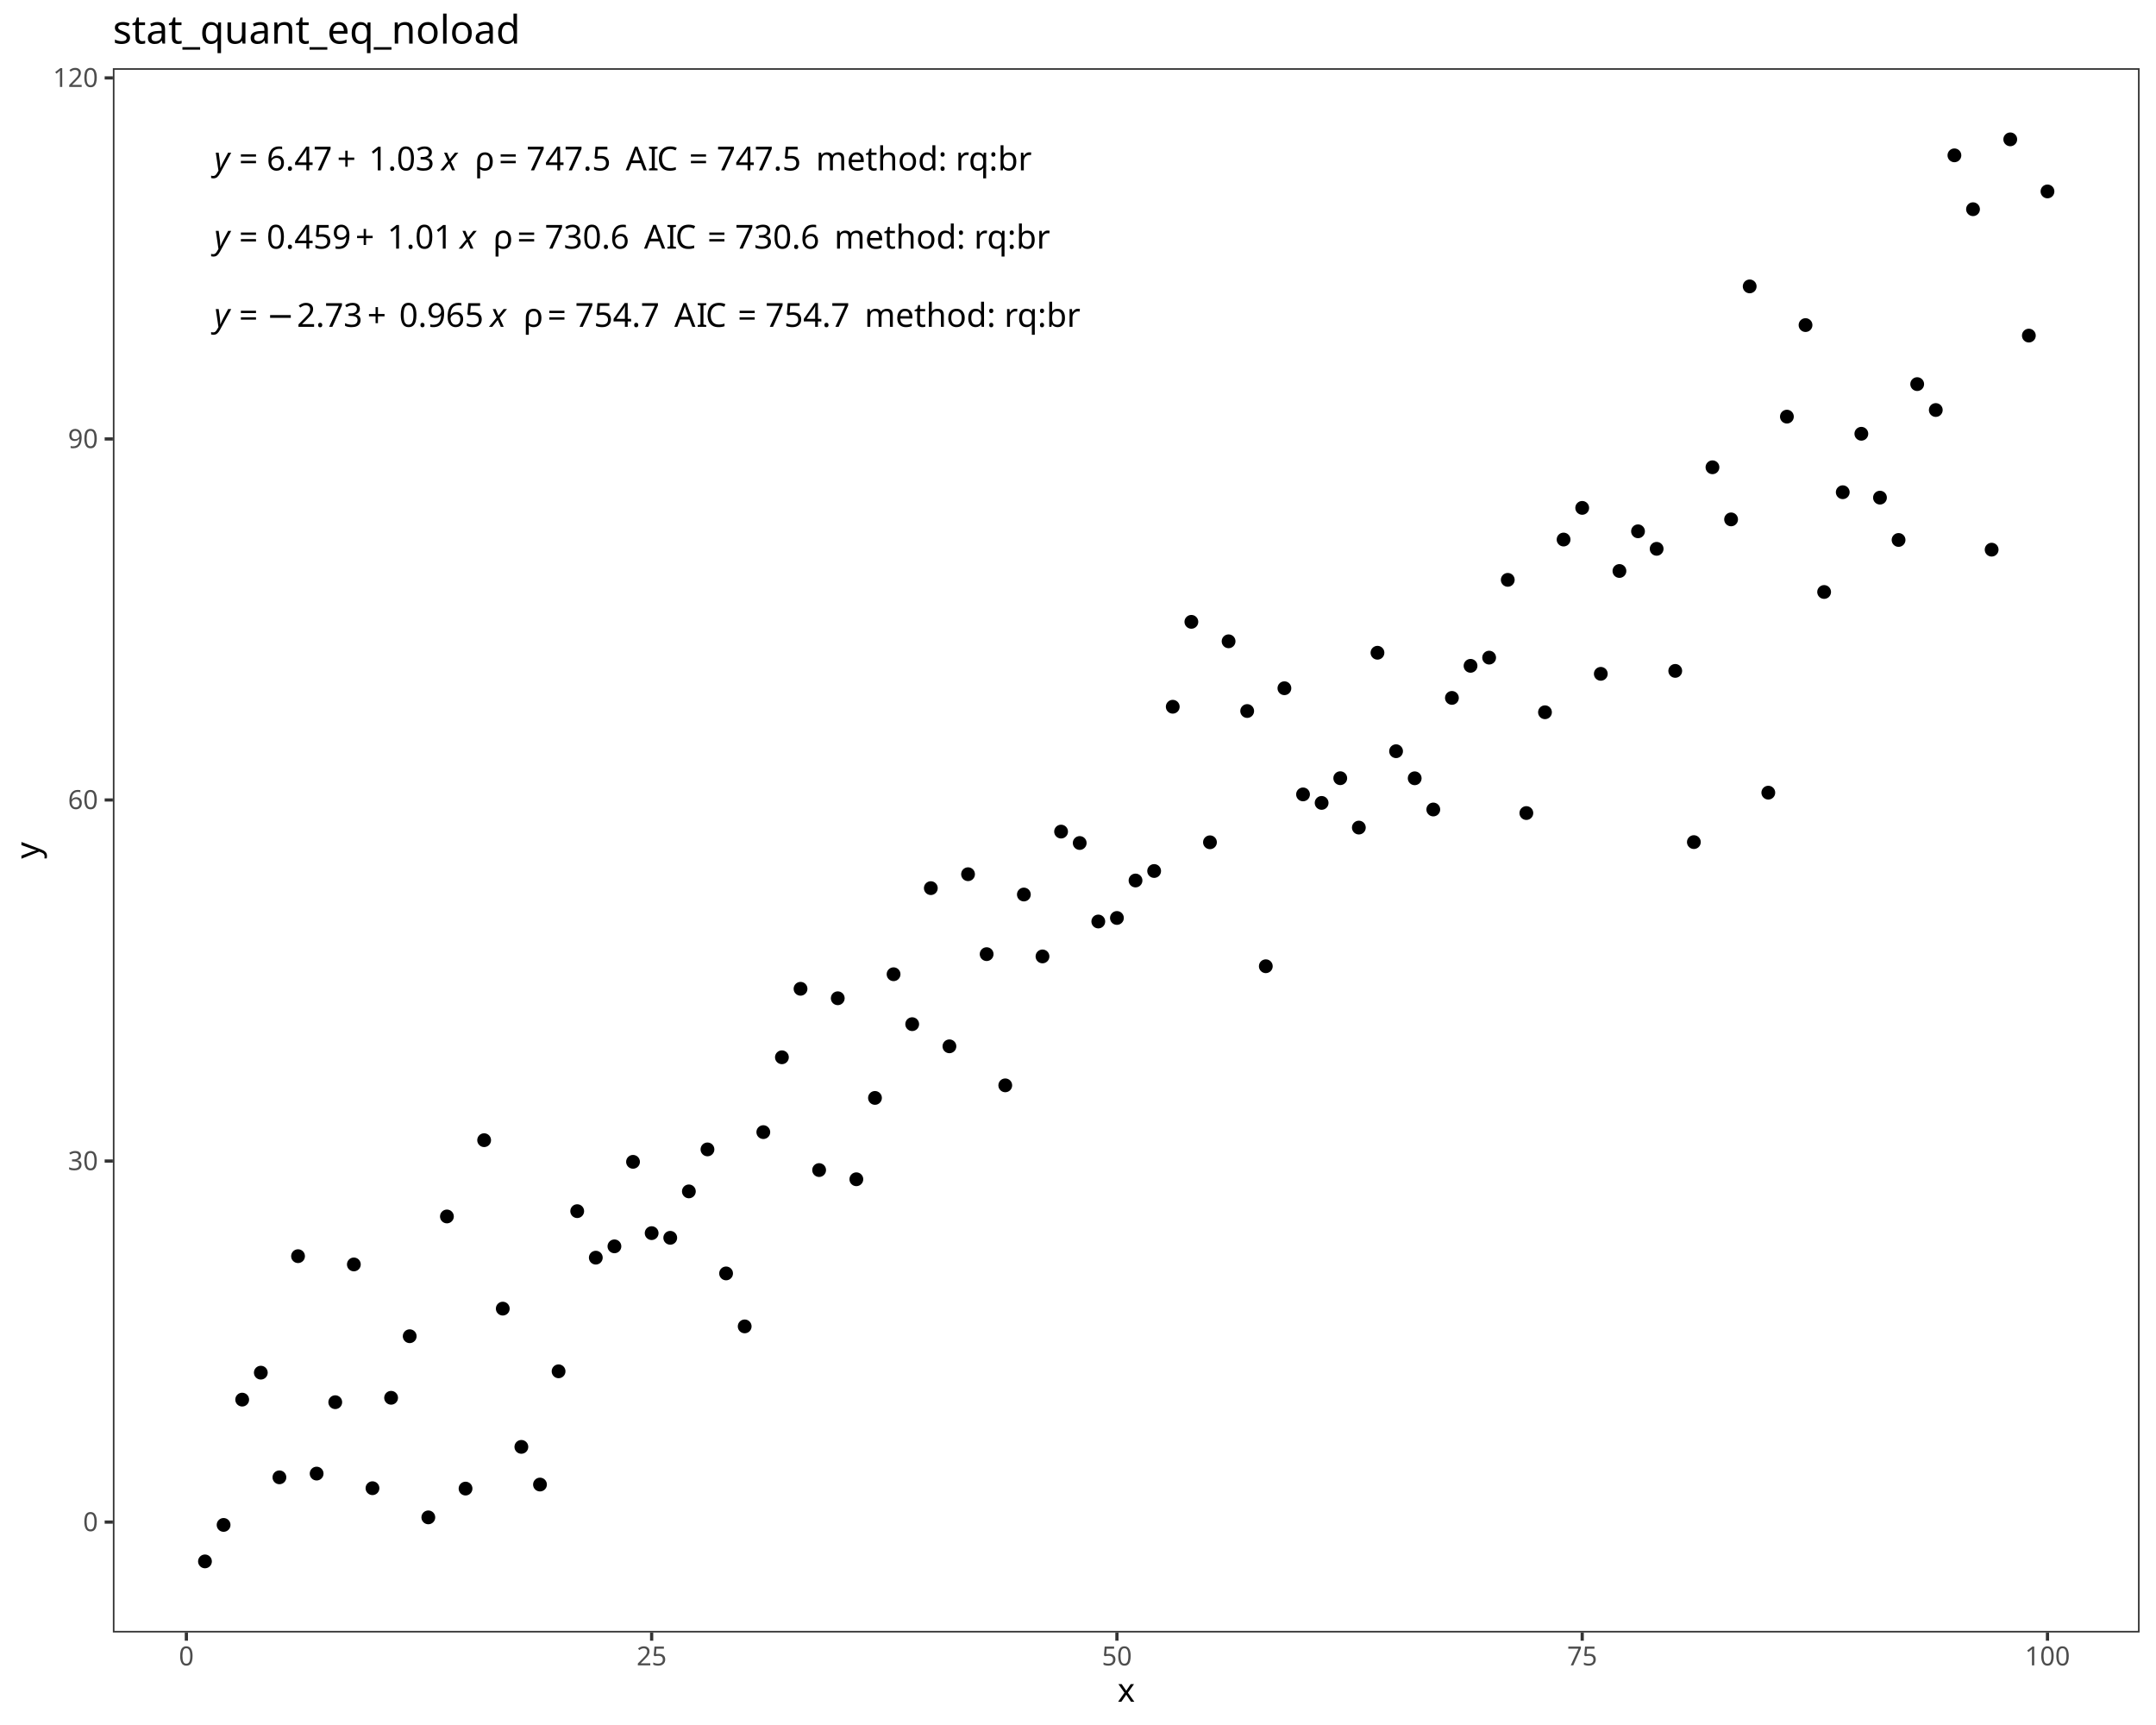
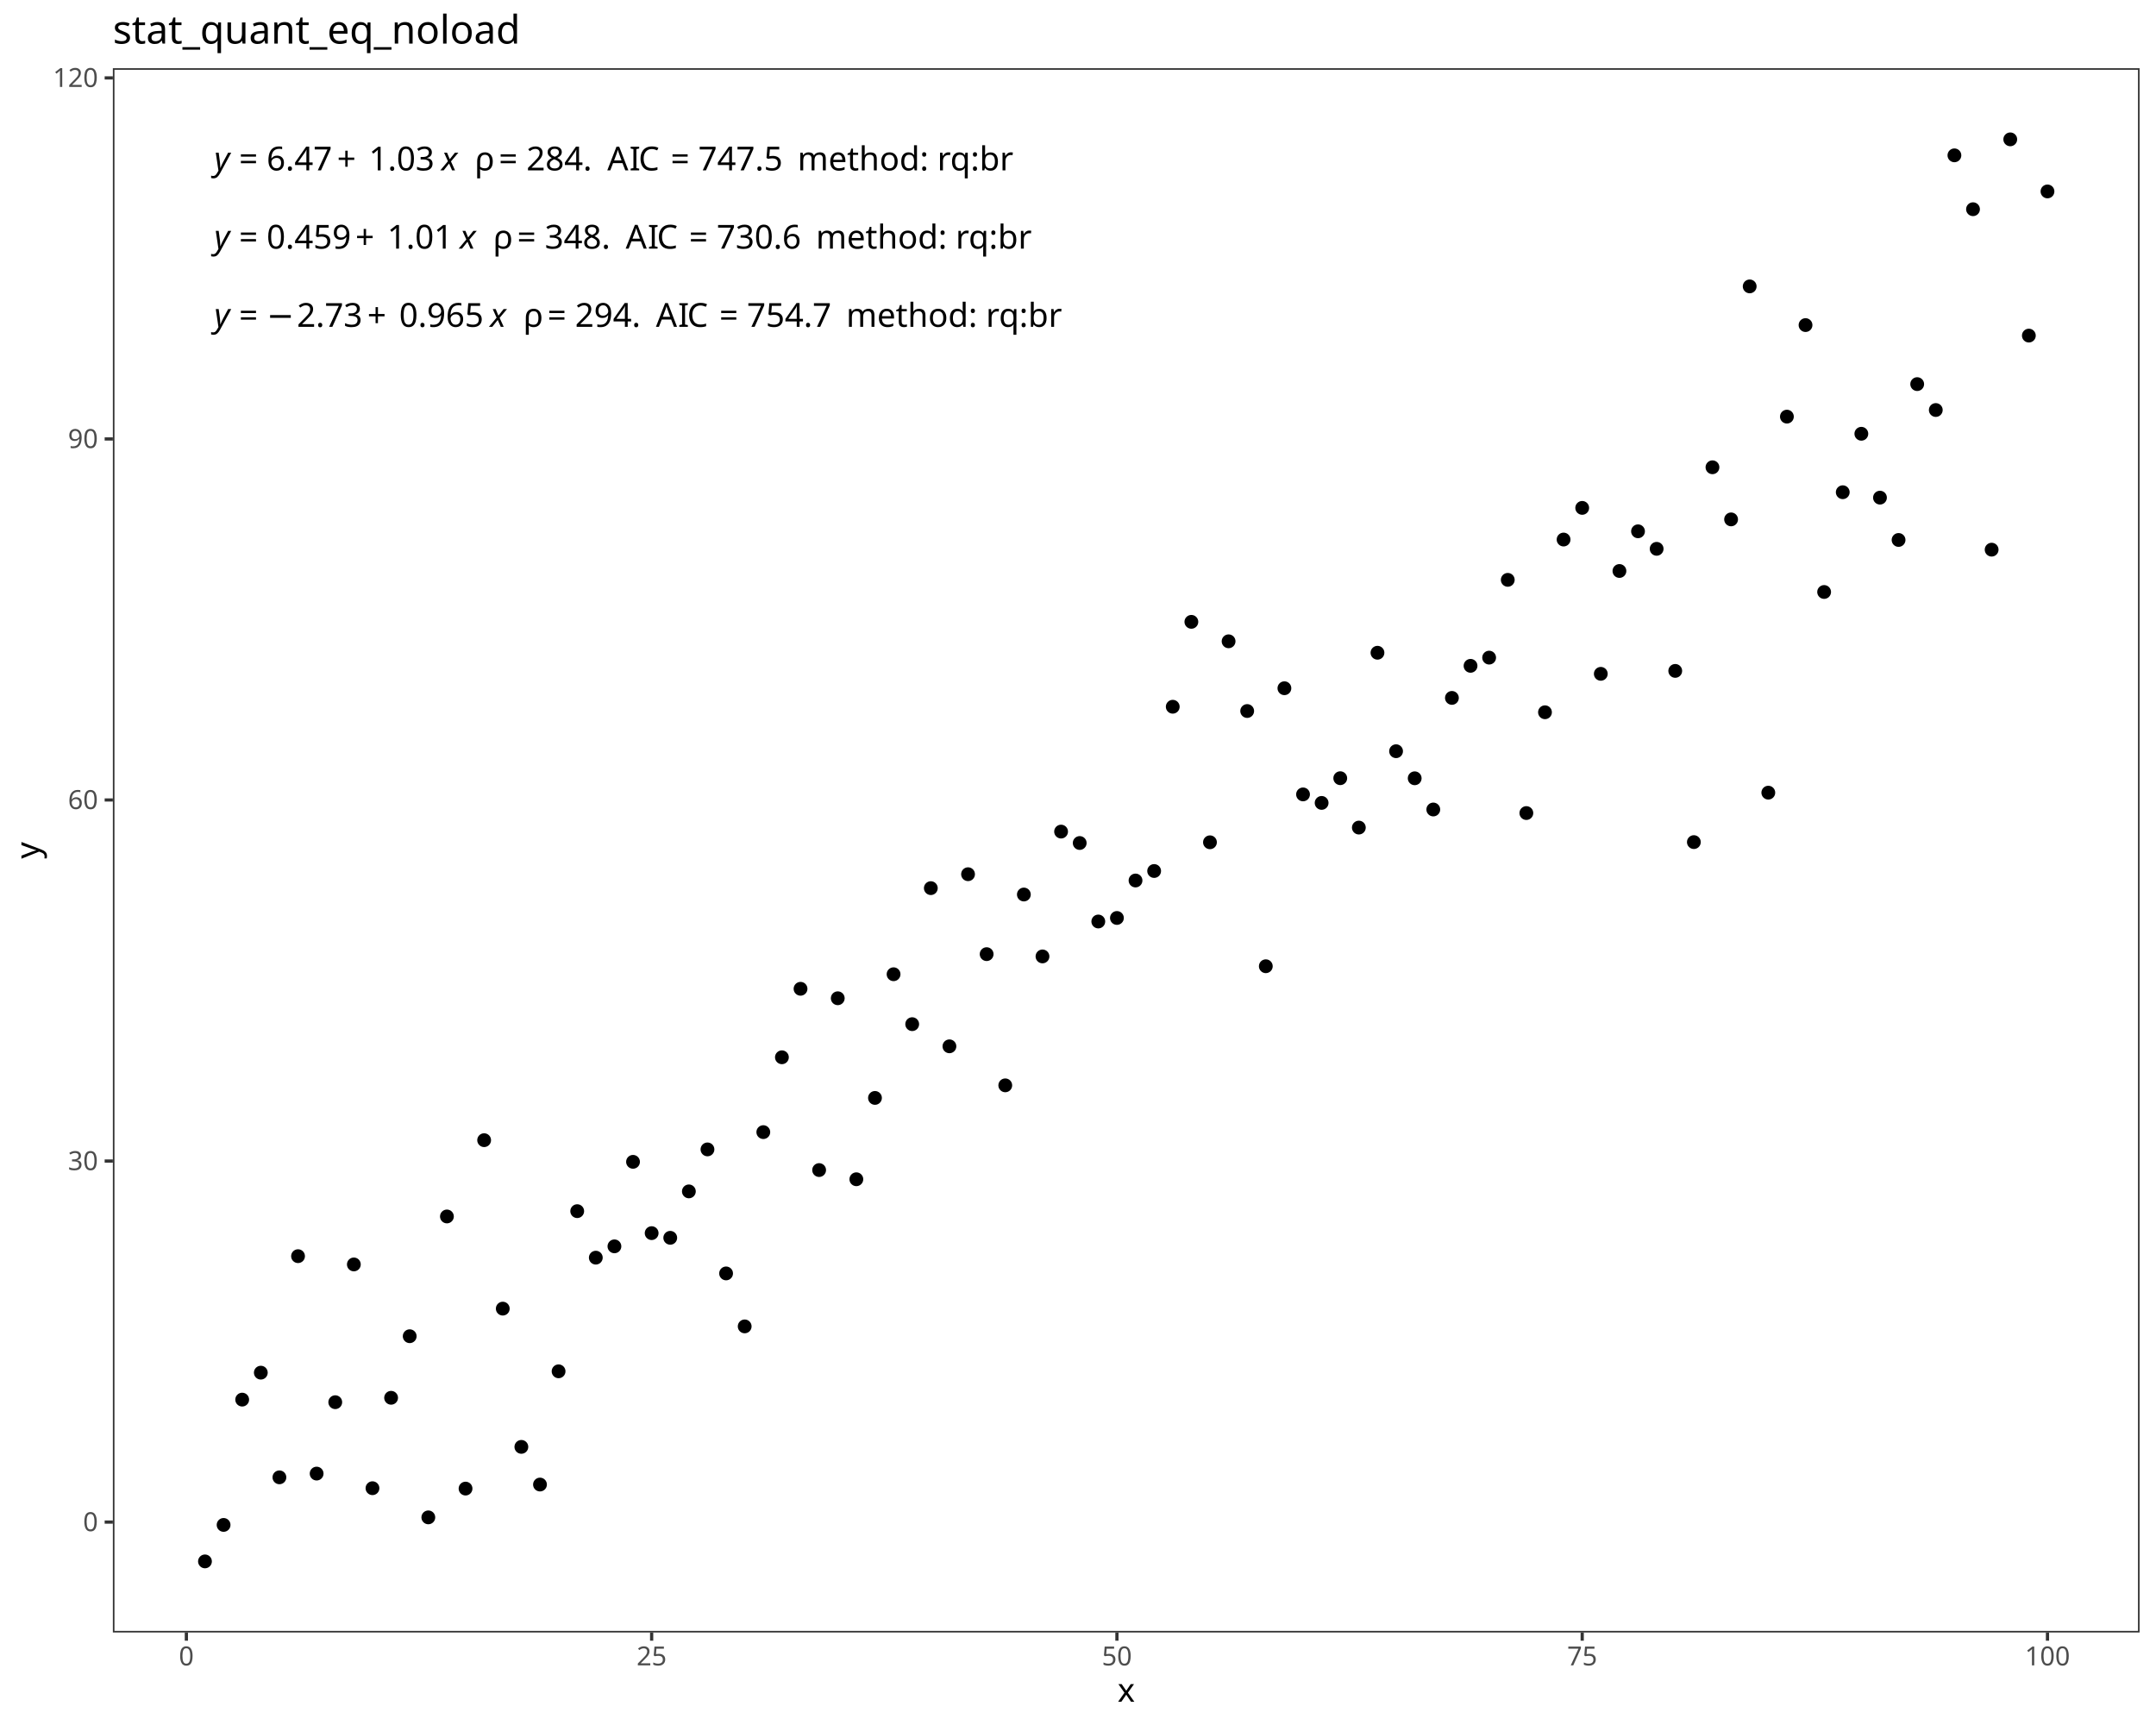
<svg xmlns="http://www.w3.org/2000/svg" class="svglite" data-engine-version="2.0" width="720.00pt" height="576.00pt" viewBox="0 0 720.00 576.00">
  <defs>
    <style type="text/css">
    .svglite line, .svglite polyline, .svglite polygon, .svglite path, .svglite rect, .svglite circle {
      fill: none;
      stroke: #000000;
      stroke-linecap: round;
      stroke-linejoin: round;
      stroke-miterlimit: 10.00;
    }
  </style>
  </defs>
  <rect width="100%" height="100%" style="stroke: none; fill: #FFFFFF;" />
  <defs>
    <clipPath id="cpMC4wMHw3MjAuMDB8MC4wMHw1NzYuMDA=">
      <rect x="0.00" y="0.00" width="720.00" height="576.00" />
    </clipPath>
  </defs>
  <g clip-path="url(#cpMC4wMHw3MjAuMDB8MC4wMHw1NzYuMDA=)">
    <rect x="0.00" y="0.00" width="720.00" height="576.00" style="stroke-width: 1.07; stroke: #FFFFFF; fill: #FFFFFF;" />
  </g>
  <defs>
    <clipPath id="cpMzcuNjl8NzE0LjUyfDIyLjc4fDU0NS4xMQ==">
      <rect x="37.69" y="22.78" width="676.83" height="522.33" />
    </clipPath>
  </defs>
  <g clip-path="url(#cpMzcuNjl8NzE0LjUyfDIyLjc4fDU0NS4xMQ==)">
    <rect x="37.69" y="22.78" width="676.83" height="522.33" style="stroke-width: 1.07; stroke: none; fill: #FFFFFF;" />
    <circle cx="68.45" cy="521.37" r="1.95" style="stroke-width: 0.71; fill: #000000;" />
    <circle cx="74.67" cy="509.19" r="1.95" style="stroke-width: 0.71; fill: #000000;" />
    <circle cx="80.88" cy="467.35" r="1.95" style="stroke-width: 0.71; fill: #000000;" />
    <circle cx="87.10" cy="458.35" r="1.95" style="stroke-width: 0.71; fill: #000000;" />
    <circle cx="93.31" cy="493.30" r="1.95" style="stroke-width: 0.71; fill: #000000;" />
    <circle cx="99.53" cy="419.45" r="1.95" style="stroke-width: 0.71; fill: #000000;" />
    <circle cx="105.74" cy="492.05" r="1.95" style="stroke-width: 0.71; fill: #000000;" />
    <circle cx="111.96" cy="468.21" r="1.95" style="stroke-width: 0.71; fill: #000000;" />
    <circle cx="118.17" cy="422.21" r="1.95" style="stroke-width: 0.71; fill: #000000;" />
    <circle cx="124.39" cy="496.93" r="1.95" style="stroke-width: 0.71; fill: #000000;" />
    <circle cx="130.61" cy="466.74" r="1.95" style="stroke-width: 0.71; fill: #000000;" />
    <circle cx="136.82" cy="446.18" r="1.95" style="stroke-width: 0.71; fill: #000000;" />
    <circle cx="143.04" cy="506.67" r="1.95" style="stroke-width: 0.71; fill: #000000;" />
    <circle cx="149.25" cy="406.19" r="1.95" style="stroke-width: 0.71; fill: #000000;" />
    <circle cx="155.47" cy="497.06" r="1.95" style="stroke-width: 0.71; fill: #000000;" />
    <circle cx="161.68" cy="380.72" r="1.95" style="stroke-width: 0.71; fill: #000000;" />
    <circle cx="167.90" cy="436.97" r="1.95" style="stroke-width: 0.71; fill: #000000;" />
    <circle cx="174.11" cy="483.13" r="1.95" style="stroke-width: 0.71; fill: #000000;" />
    <circle cx="180.33" cy="495.71" r="1.95" style="stroke-width: 0.71; fill: #000000;" />
    <circle cx="186.54" cy="457.90" r="1.95" style="stroke-width: 0.71; fill: #000000;" />
    <circle cx="192.76" cy="404.42" r="1.95" style="stroke-width: 0.71; fill: #000000;" />
    <circle cx="198.97" cy="419.95" r="1.95" style="stroke-width: 0.71; fill: #000000;" />
    <circle cx="205.19" cy="416.17" r="1.95" style="stroke-width: 0.71; fill: #000000;" />
    <circle cx="211.40" cy="387.95" r="1.95" style="stroke-width: 0.71; fill: #000000;" />
    <circle cx="217.62" cy="411.76" r="1.95" style="stroke-width: 0.71; fill: #000000;" />
    <circle cx="223.83" cy="413.32" r="1.95" style="stroke-width: 0.71; fill: #000000;" />
    <circle cx="230.05" cy="397.82" r="1.95" style="stroke-width: 0.71; fill: #000000;" />
    <circle cx="236.26" cy="383.80" r="1.95" style="stroke-width: 0.71; fill: #000000;" />
    <circle cx="242.48" cy="425.21" r="1.95" style="stroke-width: 0.71; fill: #000000;" />
    <circle cx="248.69" cy="442.90" r="1.95" style="stroke-width: 0.71; fill: #000000;" />
    <circle cx="254.91" cy="378.03" r="1.95" style="stroke-width: 0.71; fill: #000000;" />
    <circle cx="261.12" cy="353.04" r="1.95" style="stroke-width: 0.71; fill: #000000;" />
    <circle cx="267.34" cy="330.17" r="1.95" style="stroke-width: 0.71; fill: #000000;" />
    <circle cx="273.55" cy="390.70" r="1.95" style="stroke-width: 0.71; fill: #000000;" />
    <circle cx="279.77" cy="333.33" r="1.95" style="stroke-width: 0.71; fill: #000000;" />
    <circle cx="285.98" cy="393.77" r="1.95" style="stroke-width: 0.71; fill: #000000;" />
    <circle cx="292.20" cy="366.61" r="1.95" style="stroke-width: 0.71; fill: #000000;" />
    <circle cx="298.41" cy="325.31" r="1.95" style="stroke-width: 0.71; fill: #000000;" />
    <circle cx="304.63" cy="341.98" r="1.95" style="stroke-width: 0.71; fill: #000000;" />
    <circle cx="310.85" cy="296.56" r="1.95" style="stroke-width: 0.71; fill: #000000;" />
    <circle cx="317.06" cy="349.38" r="1.95" style="stroke-width: 0.71; fill: #000000;" />
    <circle cx="323.28" cy="291.91" r="1.95" style="stroke-width: 0.71; fill: #000000;" />
    <circle cx="329.49" cy="318.60" r="1.95" style="stroke-width: 0.71; fill: #000000;" />
    <circle cx="335.71" cy="362.41" r="1.95" style="stroke-width: 0.71; fill: #000000;" />
    <circle cx="341.92" cy="298.69" r="1.95" style="stroke-width: 0.71; fill: #000000;" />
    <circle cx="348.14" cy="319.36" r="1.95" style="stroke-width: 0.71; fill: #000000;" />
    <circle cx="354.35" cy="277.68" r="1.95" style="stroke-width: 0.71; fill: #000000;" />
    <circle cx="360.57" cy="281.49" r="1.95" style="stroke-width: 0.71; fill: #000000;" />
    <circle cx="366.78" cy="307.70" r="1.95" style="stroke-width: 0.71; fill: #000000;" />
    <circle cx="373.00" cy="306.52" r="1.95" style="stroke-width: 0.71; fill: #000000;" />
    <circle cx="379.21" cy="294.01" r="1.95" style="stroke-width: 0.71; fill: #000000;" />
    <circle cx="385.43" cy="290.84" r="1.95" style="stroke-width: 0.71; fill: #000000;" />
    <circle cx="391.64" cy="235.99" r="1.95" style="stroke-width: 0.71; fill: #000000;" />
    <circle cx="397.86" cy="207.64" r="1.95" style="stroke-width: 0.71; fill: #000000;" />
    <circle cx="404.07" cy="281.25" r="1.95" style="stroke-width: 0.71; fill: #000000;" />
    <circle cx="410.29" cy="214.14" r="1.95" style="stroke-width: 0.71; fill: #000000;" />
    <circle cx="416.50" cy="237.42" r="1.95" style="stroke-width: 0.71; fill: #000000;" />
    <circle cx="422.72" cy="322.64" r="1.95" style="stroke-width: 0.71; fill: #000000;" />
    <circle cx="428.93" cy="229.81" r="1.95" style="stroke-width: 0.71; fill: #000000;" />
    <circle cx="435.15" cy="265.26" r="1.95" style="stroke-width: 0.71; fill: #000000;" />
    <circle cx="441.36" cy="268.10" r="1.95" style="stroke-width: 0.71; fill: #000000;" />
    <circle cx="447.58" cy="259.85" r="1.95" style="stroke-width: 0.71; fill: #000000;" />
    <circle cx="453.79" cy="276.34" r="1.95" style="stroke-width: 0.71; fill: #000000;" />
    <circle cx="460.01" cy="217.96" r="1.95" style="stroke-width: 0.71; fill: #000000;" />
    <circle cx="466.22" cy="250.84" r="1.95" style="stroke-width: 0.71; fill: #000000;" />
    <circle cx="472.44" cy="259.88" r="1.95" style="stroke-width: 0.71; fill: #000000;" />
    <circle cx="478.65" cy="270.30" r="1.95" style="stroke-width: 0.71; fill: #000000;" />
    <circle cx="484.87" cy="233.04" r="1.95" style="stroke-width: 0.71; fill: #000000;" />
    <circle cx="491.09" cy="222.33" r="1.95" style="stroke-width: 0.71; fill: #000000;" />
    <circle cx="497.30" cy="219.59" r="1.95" style="stroke-width: 0.71; fill: #000000;" />
    <circle cx="503.52" cy="193.62" r="1.95" style="stroke-width: 0.71; fill: #000000;" />
    <circle cx="509.73" cy="271.49" r="1.95" style="stroke-width: 0.71; fill: #000000;" />
    <circle cx="515.95" cy="237.83" r="1.95" style="stroke-width: 0.71; fill: #000000;" />
    <circle cx="522.16" cy="180.16" r="1.95" style="stroke-width: 0.71; fill: #000000;" />
    <circle cx="528.38" cy="169.59" r="1.95" style="stroke-width: 0.71; fill: #000000;" />
    <circle cx="534.59" cy="225.00" r="1.95" style="stroke-width: 0.71; fill: #000000;" />
    <circle cx="540.81" cy="190.66" r="1.95" style="stroke-width: 0.71; fill: #000000;" />
    <circle cx="547.02" cy="177.41" r="1.95" style="stroke-width: 0.71; fill: #000000;" />
    <circle cx="553.24" cy="183.26" r="1.95" style="stroke-width: 0.71; fill: #000000;" />
    <circle cx="559.45" cy="224.02" r="1.95" style="stroke-width: 0.71; fill: #000000;" />
    <circle cx="565.67" cy="281.19" r="1.95" style="stroke-width: 0.71; fill: #000000;" />
    <circle cx="571.88" cy="156.03" r="1.95" style="stroke-width: 0.71; fill: #000000;" />
    <circle cx="578.10" cy="173.43" r="1.95" style="stroke-width: 0.71; fill: #000000;" />
    <circle cx="584.31" cy="95.63" r="1.95" style="stroke-width: 0.71; fill: #000000;" />
    <circle cx="590.53" cy="264.68" r="1.95" style="stroke-width: 0.71; fill: #000000;" />
    <circle cx="596.74" cy="139.12" r="1.95" style="stroke-width: 0.71; fill: #000000;" />
    <circle cx="602.96" cy="108.55" r="1.95" style="stroke-width: 0.71; fill: #000000;" />
    <circle cx="609.17" cy="197.67" r="1.95" style="stroke-width: 0.71; fill: #000000;" />
    <circle cx="615.39" cy="164.36" r="1.95" style="stroke-width: 0.71; fill: #000000;" />
    <circle cx="621.60" cy="144.84" r="1.95" style="stroke-width: 0.71; fill: #000000;" />
    <circle cx="627.82" cy="166.17" r="1.95" style="stroke-width: 0.71; fill: #000000;" />
    <circle cx="634.03" cy="180.30" r="1.95" style="stroke-width: 0.71; fill: #000000;" />
    <circle cx="640.25" cy="128.26" r="1.95" style="stroke-width: 0.71; fill: #000000;" />
    <circle cx="646.46" cy="136.91" r="1.95" style="stroke-width: 0.71; fill: #000000;" />
    <circle cx="652.68" cy="51.87" r="1.95" style="stroke-width: 0.71; fill: #000000;" />
    <circle cx="658.89" cy="69.86" r="1.95" style="stroke-width: 0.71; fill: #000000;" />
    <circle cx="665.11" cy="183.54" r="1.95" style="stroke-width: 0.71; fill: #000000;" />
    <circle cx="671.33" cy="46.53" r="1.95" style="stroke-width: 0.71; fill: #000000;" />
    <circle cx="677.54" cy="112.06" r="1.95" style="stroke-width: 0.71; fill: #000000;" />
    <circle cx="683.76" cy="63.92" r="1.95" style="stroke-width: 0.71; fill: #000000;" />
    <text x="71.53" y="109.13" style="font-size: 11.04px; font-style: italic; font-family: sans;" textLength="5.52px" lengthAdjust="spacingAndGlyphs">y</text>
    <text x="77.05" y="109.13" style="font-size: 11.04px; font-family: sans;" textLength="2.76px" lengthAdjust="spacingAndGlyphs"> </text>
    <text x="79.82" y="109.13" style="font-size: 11.04px; font-family: sans;" textLength="6.45px" lengthAdjust="spacingAndGlyphs">=</text>
    <text x="86.27" y="109.13" style="font-size: 11.04px; font-family: sans;" textLength="2.76px" lengthAdjust="spacingAndGlyphs"> </text>
    <text x="89.03" y="109.13" style="font-size: 11.04px; font-family: sans;" textLength="8.58px" lengthAdjust="spacingAndGlyphs">−</text>
    <text x="99.14" y="109.13" style="font-size: 11.04px; font-family: sans;" textLength="21.49px" lengthAdjust="spacingAndGlyphs">2.73</text>
    <text x="122.67" y="109.13" style="font-size: 11.04px; font-family: sans;" textLength="8.57px" lengthAdjust="spacingAndGlyphs">+</text>
    <text x="133.29" y="109.13" style="font-size: 11.04px; font-family: sans;" textLength="27.63px" lengthAdjust="spacingAndGlyphs">0.965</text>
    <text x="160.92" y="109.13" style="font-size: 11.04px; font-family: sans;" textLength="2.76px" lengthAdjust="spacingAndGlyphs"> </text>
    <text x="163.68" y="109.13" style="font-size: 11.04px; font-style: italic; font-family: sans;" textLength="5.52px" lengthAdjust="spacingAndGlyphs">x</text>
    <text x="169.20" y="109.13" style="font-size: 11.04px; font-family: sans;" textLength="2.76px" lengthAdjust="spacingAndGlyphs"> </text>
    <text x="171.97" y="109.13" style="font-size: 11.04px; font-family: sans;" textLength="2.76px" lengthAdjust="spacingAndGlyphs"> </text>
    <text x="174.73" y="109.13" style="font-size: 11.04px; font-family: sans;" textLength="5.33px" lengthAdjust="spacingAndGlyphs">ρ</text>
    <text x="180.06" y="109.13" style="font-size: 11.04px; font-family: sans;" textLength="2.76px" lengthAdjust="spacingAndGlyphs"> </text>
    <text x="182.82" y="109.13" style="font-size: 11.04px; font-family: sans;" textLength="6.45px" lengthAdjust="spacingAndGlyphs">=</text>
    <text x="189.27" y="109.13" style="font-size: 11.04px; font-family: sans;" textLength="2.76px" lengthAdjust="spacingAndGlyphs"> </text>
-     <text x="192.04" y="109.13" style="font-size: 11.04px; font-family: sans;" textLength="27.63px" lengthAdjust="spacingAndGlyphs">754.7</text>
-     <text x="219.66" y="109.13" style="font-size: 11.04px; font-family: sans;" textLength="2.76px" lengthAdjust="spacingAndGlyphs"> </text>
-     <text x="222.43" y="109.13" style="font-size: 11.04px; font-family: sans;" textLength="2.76px" lengthAdjust="spacingAndGlyphs"> </text>
-     <text x="225.19" y="109.13" style="font-size: 11.04px; font-family: sans;" textLength="7.37px" lengthAdjust="spacingAndGlyphs">A</text>
-     <text x="232.55" y="109.13" style="font-size: 11.04px; font-family: sans;" textLength="3.07px" lengthAdjust="spacingAndGlyphs">I</text>
-     <text x="235.62" y="109.13" style="font-size: 11.04px; font-family: sans;" textLength="7.98px" lengthAdjust="spacingAndGlyphs">C</text>
-     <text x="243.60" y="109.13" style="font-size: 11.04px; font-family: sans;" textLength="2.76px" lengthAdjust="spacingAndGlyphs"> </text>
-     <text x="246.36" y="109.13" style="font-size: 11.04px; font-family: sans;" textLength="6.45px" lengthAdjust="spacingAndGlyphs">=</text>
-     <text x="252.81" y="109.13" style="font-size: 11.04px; font-family: sans;" textLength="2.76px" lengthAdjust="spacingAndGlyphs"> </text>
-     <text x="255.57" y="109.13" style="font-size: 11.04px; font-family: sans;" textLength="27.63px" lengthAdjust="spacingAndGlyphs">754.7</text>
-     <text x="283.20" y="109.13" style="font-size: 11.04px; font-family: sans;" textLength="2.76px" lengthAdjust="spacingAndGlyphs"> </text>
-     <text x="285.96" y="109.13" style="font-size: 11.04px; font-family: sans;" textLength="2.76px" lengthAdjust="spacingAndGlyphs"> </text>
-     <text x="288.72" y="109.13" style="font-size: 11.04px; font-family: sans;" textLength="65.66px" lengthAdjust="spacingAndGlyphs">method: rq:br</text>
+     <text x="192.04" y="109.13" style="font-size: 11.04px; font-family: sans;" textLength="21.49px" lengthAdjust="spacingAndGlyphs">294.</text>
+     <text x="213.52" y="109.13" style="font-size: 11.04px; font-family: sans;" textLength="2.76px" lengthAdjust="spacingAndGlyphs"> </text>
+     <text x="216.29" y="109.13" style="font-size: 11.04px; font-family: sans;" textLength="2.76px" lengthAdjust="spacingAndGlyphs"> </text>
+     <text x="219.05" y="109.13" style="font-size: 11.04px; font-family: sans;" textLength="7.37px" lengthAdjust="spacingAndGlyphs">A</text>
+     <text x="226.41" y="109.13" style="font-size: 11.04px; font-family: sans;" textLength="3.07px" lengthAdjust="spacingAndGlyphs">I</text>
+     <text x="229.48" y="109.13" style="font-size: 11.04px; font-family: sans;" textLength="7.98px" lengthAdjust="spacingAndGlyphs">C</text>
+     <text x="237.45" y="109.13" style="font-size: 11.04px; font-family: sans;" textLength="2.76px" lengthAdjust="spacingAndGlyphs"> </text>
+     <text x="240.22" y="109.13" style="font-size: 11.04px; font-family: sans;" textLength="6.45px" lengthAdjust="spacingAndGlyphs">=</text>
+     <text x="246.67" y="109.13" style="font-size: 11.04px; font-family: sans;" textLength="2.76px" lengthAdjust="spacingAndGlyphs"> </text>
+     <text x="249.43" y="109.13" style="font-size: 11.04px; font-family: sans;" textLength="27.63px" lengthAdjust="spacingAndGlyphs">754.7</text>
+     <text x="277.06" y="109.13" style="font-size: 11.04px; font-family: sans;" textLength="2.76px" lengthAdjust="spacingAndGlyphs"> </text>
+     <text x="279.82" y="109.13" style="font-size: 11.04px; font-family: sans;" textLength="2.76px" lengthAdjust="spacingAndGlyphs"> </text>
+     <text x="282.58" y="109.13" style="font-size: 11.04px; font-family: sans;" textLength="65.66px" lengthAdjust="spacingAndGlyphs">method: rq:br</text>
    <text x="71.53" y="83.02" style="font-size: 11.04px; font-style: italic; font-family: sans;" textLength="5.52px" lengthAdjust="spacingAndGlyphs">y</text>
    <text x="77.05" y="83.02" style="font-size: 11.04px; font-family: sans;" textLength="2.76px" lengthAdjust="spacingAndGlyphs"> </text>
    <text x="79.82" y="83.02" style="font-size: 11.04px; font-family: sans;" textLength="6.45px" lengthAdjust="spacingAndGlyphs">=</text>
    <text x="86.27" y="83.02" style="font-size: 11.04px; font-family: sans;" textLength="2.76px" lengthAdjust="spacingAndGlyphs"> </text>
    <text x="89.03" y="83.02" style="font-size: 11.04px; font-family: sans;" textLength="27.63px" lengthAdjust="spacingAndGlyphs">0.459</text>
    <text x="118.70" y="83.02" style="font-size: 11.04px; font-family: sans;" textLength="8.57px" lengthAdjust="spacingAndGlyphs">+</text>
    <text x="129.32" y="83.02" style="font-size: 11.04px; font-family: sans;" textLength="21.49px" lengthAdjust="spacingAndGlyphs">1.01</text>
    <text x="150.81" y="83.02" style="font-size: 11.04px; font-family: sans;" textLength="2.76px" lengthAdjust="spacingAndGlyphs"> </text>
    <text x="153.57" y="83.02" style="font-size: 11.04px; font-style: italic; font-family: sans;" textLength="5.52px" lengthAdjust="spacingAndGlyphs">x</text>
    <text x="159.09" y="83.02" style="font-size: 11.04px; font-family: sans;" textLength="2.76px" lengthAdjust="spacingAndGlyphs"> </text>
    <text x="161.85" y="83.02" style="font-size: 11.04px; font-family: sans;" textLength="2.76px" lengthAdjust="spacingAndGlyphs"> </text>
    <text x="164.62" y="83.02" style="font-size: 11.04px; font-family: sans;" textLength="5.33px" lengthAdjust="spacingAndGlyphs">ρ</text>
    <text x="169.95" y="83.02" style="font-size: 11.04px; font-family: sans;" textLength="2.76px" lengthAdjust="spacingAndGlyphs"> </text>
    <text x="172.71" y="83.02" style="font-size: 11.04px; font-family: sans;" textLength="6.45px" lengthAdjust="spacingAndGlyphs">=</text>
    <text x="179.16" y="83.02" style="font-size: 11.04px; font-family: sans;" textLength="2.76px" lengthAdjust="spacingAndGlyphs"> </text>
-     <text x="181.92" y="83.02" style="font-size: 11.04px; font-family: sans;" textLength="27.63px" lengthAdjust="spacingAndGlyphs">730.6</text>
-     <text x="209.55" y="83.02" style="font-size: 11.04px; font-family: sans;" textLength="2.76px" lengthAdjust="spacingAndGlyphs"> </text>
-     <text x="212.31" y="83.02" style="font-size: 11.04px; font-family: sans;" textLength="2.76px" lengthAdjust="spacingAndGlyphs"> </text>
-     <text x="215.08" y="83.02" style="font-size: 11.04px; font-family: sans;" textLength="7.37px" lengthAdjust="spacingAndGlyphs">A</text>
-     <text x="222.44" y="83.02" style="font-size: 11.04px; font-family: sans;" textLength="3.07px" lengthAdjust="spacingAndGlyphs">I</text>
-     <text x="225.51" y="83.02" style="font-size: 11.04px; font-family: sans;" textLength="7.98px" lengthAdjust="spacingAndGlyphs">C</text>
-     <text x="233.48" y="83.02" style="font-size: 11.04px; font-family: sans;" textLength="2.76px" lengthAdjust="spacingAndGlyphs"> </text>
-     <text x="236.25" y="83.02" style="font-size: 11.04px; font-family: sans;" textLength="6.45px" lengthAdjust="spacingAndGlyphs">=</text>
-     <text x="242.70" y="83.02" style="font-size: 11.04px; font-family: sans;" textLength="2.76px" lengthAdjust="spacingAndGlyphs"> </text>
-     <text x="245.46" y="83.02" style="font-size: 11.04px; font-family: sans;" textLength="27.63px" lengthAdjust="spacingAndGlyphs">730.6</text>
-     <text x="273.09" y="83.02" style="font-size: 11.04px; font-family: sans;" textLength="2.76px" lengthAdjust="spacingAndGlyphs"> </text>
-     <text x="275.85" y="83.02" style="font-size: 11.04px; font-family: sans;" textLength="2.76px" lengthAdjust="spacingAndGlyphs"> </text>
-     <text x="278.61" y="83.02" style="font-size: 11.04px; font-family: sans;" textLength="65.66px" lengthAdjust="spacingAndGlyphs">method: rq:br</text>
+     <text x="181.92" y="83.02" style="font-size: 11.04px; font-family: sans;" textLength="21.49px" lengthAdjust="spacingAndGlyphs">348.</text>
+     <text x="203.41" y="83.02" style="font-size: 11.04px; font-family: sans;" textLength="2.76px" lengthAdjust="spacingAndGlyphs"> </text>
+     <text x="206.17" y="83.02" style="font-size: 11.04px; font-family: sans;" textLength="2.76px" lengthAdjust="spacingAndGlyphs"> </text>
+     <text x="208.94" y="83.02" style="font-size: 11.04px; font-family: sans;" textLength="7.37px" lengthAdjust="spacingAndGlyphs">A</text>
+     <text x="216.30" y="83.02" style="font-size: 11.04px; font-family: sans;" textLength="3.07px" lengthAdjust="spacingAndGlyphs">I</text>
+     <text x="219.37" y="83.02" style="font-size: 11.04px; font-family: sans;" textLength="7.98px" lengthAdjust="spacingAndGlyphs">C</text>
+     <text x="227.34" y="83.02" style="font-size: 11.04px; font-family: sans;" textLength="2.76px" lengthAdjust="spacingAndGlyphs"> </text>
+     <text x="230.11" y="83.02" style="font-size: 11.04px; font-family: sans;" textLength="6.45px" lengthAdjust="spacingAndGlyphs">=</text>
+     <text x="236.56" y="83.02" style="font-size: 11.04px; font-family: sans;" textLength="2.76px" lengthAdjust="spacingAndGlyphs"> </text>
+     <text x="239.32" y="83.02" style="font-size: 11.04px; font-family: sans;" textLength="27.63px" lengthAdjust="spacingAndGlyphs">730.6</text>
+     <text x="266.95" y="83.02" style="font-size: 11.04px; font-family: sans;" textLength="2.76px" lengthAdjust="spacingAndGlyphs"> </text>
+     <text x="269.71" y="83.02" style="font-size: 11.04px; font-family: sans;" textLength="2.76px" lengthAdjust="spacingAndGlyphs"> </text>
+     <text x="272.47" y="83.02" style="font-size: 11.04px; font-family: sans;" textLength="65.66px" lengthAdjust="spacingAndGlyphs">method: rq:br</text>
    <text x="71.53" y="56.90" style="font-size: 11.04px; font-style: italic; font-family: sans;" textLength="5.52px" lengthAdjust="spacingAndGlyphs">y</text>
    <text x="77.05" y="56.90" style="font-size: 11.04px; font-family: sans;" textLength="2.76px" lengthAdjust="spacingAndGlyphs"> </text>
    <text x="79.82" y="56.90" style="font-size: 11.04px; font-family: sans;" textLength="6.45px" lengthAdjust="spacingAndGlyphs">=</text>
    <text x="86.27" y="56.90" style="font-size: 11.04px; font-family: sans;" textLength="2.76px" lengthAdjust="spacingAndGlyphs"> </text>
    <text x="89.03" y="56.90" style="font-size: 11.04px; font-family: sans;" textLength="21.49px" lengthAdjust="spacingAndGlyphs">6.47</text>
    <text x="112.56" y="56.90" style="font-size: 11.04px; font-family: sans;" textLength="8.57px" lengthAdjust="spacingAndGlyphs">+</text>
    <text x="123.18" y="56.90" style="font-size: 11.04px; font-family: sans;" textLength="21.49px" lengthAdjust="spacingAndGlyphs">1.03</text>
    <text x="144.67" y="56.90" style="font-size: 11.04px; font-family: sans;" textLength="2.76px" lengthAdjust="spacingAndGlyphs"> </text>
    <text x="147.43" y="56.90" style="font-size: 11.04px; font-style: italic; font-family: sans;" textLength="5.52px" lengthAdjust="spacingAndGlyphs">x</text>
    <text x="152.95" y="56.90" style="font-size: 11.04px; font-family: sans;" textLength="2.76px" lengthAdjust="spacingAndGlyphs"> </text>
    <text x="155.71" y="56.90" style="font-size: 11.04px; font-family: sans;" textLength="2.76px" lengthAdjust="spacingAndGlyphs"> </text>
    <text x="158.48" y="56.90" style="font-size: 11.04px; font-family: sans;" textLength="5.33px" lengthAdjust="spacingAndGlyphs">ρ</text>
    <text x="163.81" y="56.90" style="font-size: 11.04px; font-family: sans;" textLength="2.76px" lengthAdjust="spacingAndGlyphs"> </text>
    <text x="166.57" y="56.90" style="font-size: 11.04px; font-family: sans;" textLength="6.45px" lengthAdjust="spacingAndGlyphs">=</text>
    <text x="173.02" y="56.90" style="font-size: 11.04px; font-family: sans;" textLength="2.76px" lengthAdjust="spacingAndGlyphs"> </text>
-     <text x="175.78" y="56.90" style="font-size: 11.04px; font-family: sans;" textLength="27.63px" lengthAdjust="spacingAndGlyphs">747.5</text>
-     <text x="203.41" y="56.90" style="font-size: 11.04px; font-family: sans;" textLength="2.76px" lengthAdjust="spacingAndGlyphs"> </text>
-     <text x="206.17" y="56.90" style="font-size: 11.04px; font-family: sans;" textLength="2.76px" lengthAdjust="spacingAndGlyphs"> </text>
-     <text x="208.94" y="56.90" style="font-size: 11.04px; font-family: sans;" textLength="7.37px" lengthAdjust="spacingAndGlyphs">A</text>
-     <text x="216.30" y="56.90" style="font-size: 11.04px; font-family: sans;" textLength="3.07px" lengthAdjust="spacingAndGlyphs">I</text>
-     <text x="219.37" y="56.90" style="font-size: 11.04px; font-family: sans;" textLength="7.98px" lengthAdjust="spacingAndGlyphs">C</text>
-     <text x="227.34" y="56.90" style="font-size: 11.04px; font-family: sans;" textLength="2.76px" lengthAdjust="spacingAndGlyphs"> </text>
-     <text x="230.11" y="56.90" style="font-size: 11.04px; font-family: sans;" textLength="6.45px" lengthAdjust="spacingAndGlyphs">=</text>
-     <text x="236.56" y="56.90" style="font-size: 11.04px; font-family: sans;" textLength="2.76px" lengthAdjust="spacingAndGlyphs"> </text>
-     <text x="239.32" y="56.90" style="font-size: 11.04px; font-family: sans;" textLength="27.63px" lengthAdjust="spacingAndGlyphs">747.5</text>
-     <text x="266.95" y="56.90" style="font-size: 11.04px; font-family: sans;" textLength="2.76px" lengthAdjust="spacingAndGlyphs"> </text>
-     <text x="269.71" y="56.90" style="font-size: 11.04px; font-family: sans;" textLength="2.76px" lengthAdjust="spacingAndGlyphs"> </text>
-     <text x="272.47" y="56.90" style="font-size: 11.04px; font-family: sans;" textLength="65.66px" lengthAdjust="spacingAndGlyphs">method: rq:br</text>
+     <text x="175.78" y="56.90" style="font-size: 11.04px; font-family: sans;" textLength="21.49px" lengthAdjust="spacingAndGlyphs">284.</text>
+     <text x="197.27" y="56.90" style="font-size: 11.04px; font-family: sans;" textLength="2.76px" lengthAdjust="spacingAndGlyphs"> </text>
+     <text x="200.03" y="56.90" style="font-size: 11.04px; font-family: sans;" textLength="2.76px" lengthAdjust="spacingAndGlyphs"> </text>
+     <text x="202.80" y="56.90" style="font-size: 11.04px; font-family: sans;" textLength="7.37px" lengthAdjust="spacingAndGlyphs">A</text>
+     <text x="210.16" y="56.90" style="font-size: 11.04px; font-family: sans;" textLength="3.07px" lengthAdjust="spacingAndGlyphs">I</text>
+     <text x="213.23" y="56.90" style="font-size: 11.04px; font-family: sans;" textLength="7.98px" lengthAdjust="spacingAndGlyphs">C</text>
+     <text x="221.20" y="56.90" style="font-size: 11.04px; font-family: sans;" textLength="2.76px" lengthAdjust="spacingAndGlyphs"> </text>
+     <text x="223.97" y="56.90" style="font-size: 11.04px; font-family: sans;" textLength="6.45px" lengthAdjust="spacingAndGlyphs">=</text>
+     <text x="230.42" y="56.90" style="font-size: 11.04px; font-family: sans;" textLength="2.76px" lengthAdjust="spacingAndGlyphs"> </text>
+     <text x="233.18" y="56.90" style="font-size: 11.04px; font-family: sans;" textLength="27.63px" lengthAdjust="spacingAndGlyphs">747.5</text>
+     <text x="260.81" y="56.90" style="font-size: 11.04px; font-family: sans;" textLength="2.76px" lengthAdjust="spacingAndGlyphs"> </text>
+     <text x="263.57" y="56.90" style="font-size: 11.04px; font-family: sans;" textLength="2.76px" lengthAdjust="spacingAndGlyphs"> </text>
+     <text x="266.33" y="56.90" style="font-size: 11.04px; font-family: sans;" textLength="65.66px" lengthAdjust="spacingAndGlyphs">method: rq:br</text>
    <rect x="37.69" y="22.78" width="676.83" height="522.33" style="stroke-width: 1.07; stroke: #333333;" />
  </g>
  <g clip-path="url(#cpMC4wMHw3MjAuMDB8MC4wMHw1NzYuMDA=)">
    <text x="32.76" y="511.27" text-anchor="end" style="font-size: 8.80px; fill: #4D4D4D; font-family: sans;" textLength="4.89px" lengthAdjust="spacingAndGlyphs">0</text>
    <text x="32.76" y="390.71" text-anchor="end" style="font-size: 8.80px; fill: #4D4D4D; font-family: sans;" textLength="9.79px" lengthAdjust="spacingAndGlyphs">30</text>
    <text x="32.76" y="270.15" text-anchor="end" style="font-size: 8.80px; fill: #4D4D4D; font-family: sans;" textLength="9.79px" lengthAdjust="spacingAndGlyphs">60</text>
    <text x="32.76" y="149.59" text-anchor="end" style="font-size: 8.80px; fill: #4D4D4D; font-family: sans;" textLength="9.79px" lengthAdjust="spacingAndGlyphs">90</text>
    <text x="32.76" y="29.04" text-anchor="end" style="font-size: 8.80px; fill: #4D4D4D; font-family: sans;" textLength="14.68px" lengthAdjust="spacingAndGlyphs">120</text>
    <polyline points="34.95,508.24 37.69,508.24 " style="stroke-width: 1.07; stroke: #333333; stroke-linecap: butt;" />
    <polyline points="34.95,387.68 37.69,387.68 " style="stroke-width: 1.07; stroke: #333333; stroke-linecap: butt;" />
    <polyline points="34.95,267.12 37.69,267.12 " style="stroke-width: 1.07; stroke: #333333; stroke-linecap: butt;" />
    <polyline points="34.95,146.57 37.69,146.57 " style="stroke-width: 1.07; stroke: #333333; stroke-linecap: butt;" />
    <polyline points="34.95,26.01 37.69,26.01 " style="stroke-width: 1.07; stroke: #333333; stroke-linecap: butt;" />
    <polyline points="62.24,547.85 62.24,545.11 " style="stroke-width: 1.07; stroke: #333333; stroke-linecap: butt;" />
    <polyline points="217.62,547.85 217.62,545.11 " style="stroke-width: 1.07; stroke: #333333; stroke-linecap: butt;" />
    <polyline points="373.00,547.85 373.00,545.11 " style="stroke-width: 1.07; stroke: #333333; stroke-linecap: butt;" />
    <polyline points="528.38,547.85 528.38,545.11 " style="stroke-width: 1.07; stroke: #333333; stroke-linecap: butt;" />
    <polyline points="683.76,547.85 683.76,545.11 " style="stroke-width: 1.07; stroke: #333333; stroke-linecap: butt;" />
    <text x="62.24" y="556.10" text-anchor="middle" style="font-size: 8.80px; fill: #4D4D4D; font-family: sans;" textLength="4.89px" lengthAdjust="spacingAndGlyphs">0</text>
    <text x="217.62" y="556.10" text-anchor="middle" style="font-size: 8.80px; fill: #4D4D4D; font-family: sans;" textLength="9.79px" lengthAdjust="spacingAndGlyphs">25</text>
    <text x="373.00" y="556.10" text-anchor="middle" style="font-size: 8.80px; fill: #4D4D4D; font-family: sans;" textLength="9.79px" lengthAdjust="spacingAndGlyphs">50</text>
    <text x="528.38" y="556.10" text-anchor="middle" style="font-size: 8.80px; fill: #4D4D4D; font-family: sans;" textLength="9.79px" lengthAdjust="spacingAndGlyphs">75</text>
    <text x="683.76" y="556.10" text-anchor="middle" style="font-size: 8.80px; fill: #4D4D4D; font-family: sans;" textLength="14.68px" lengthAdjust="spacingAndGlyphs">100</text>
    <text x="376.10" y="568.24" text-anchor="middle" style="font-size: 11.00px; font-family: sans;" textLength="5.50px" lengthAdjust="spacingAndGlyphs">x</text>
    <text transform="translate(13.05,283.95) rotate(-90)" text-anchor="middle" style="font-size: 11.00px; font-family: sans;" textLength="5.50px" lengthAdjust="spacingAndGlyphs">y</text>
    <text x="37.69" y="14.56" style="font-size: 13.20px; font-family: sans;" textLength="130.66px" lengthAdjust="spacingAndGlyphs">stat_quant_eq_noload</text>
  </g>
</svg>
